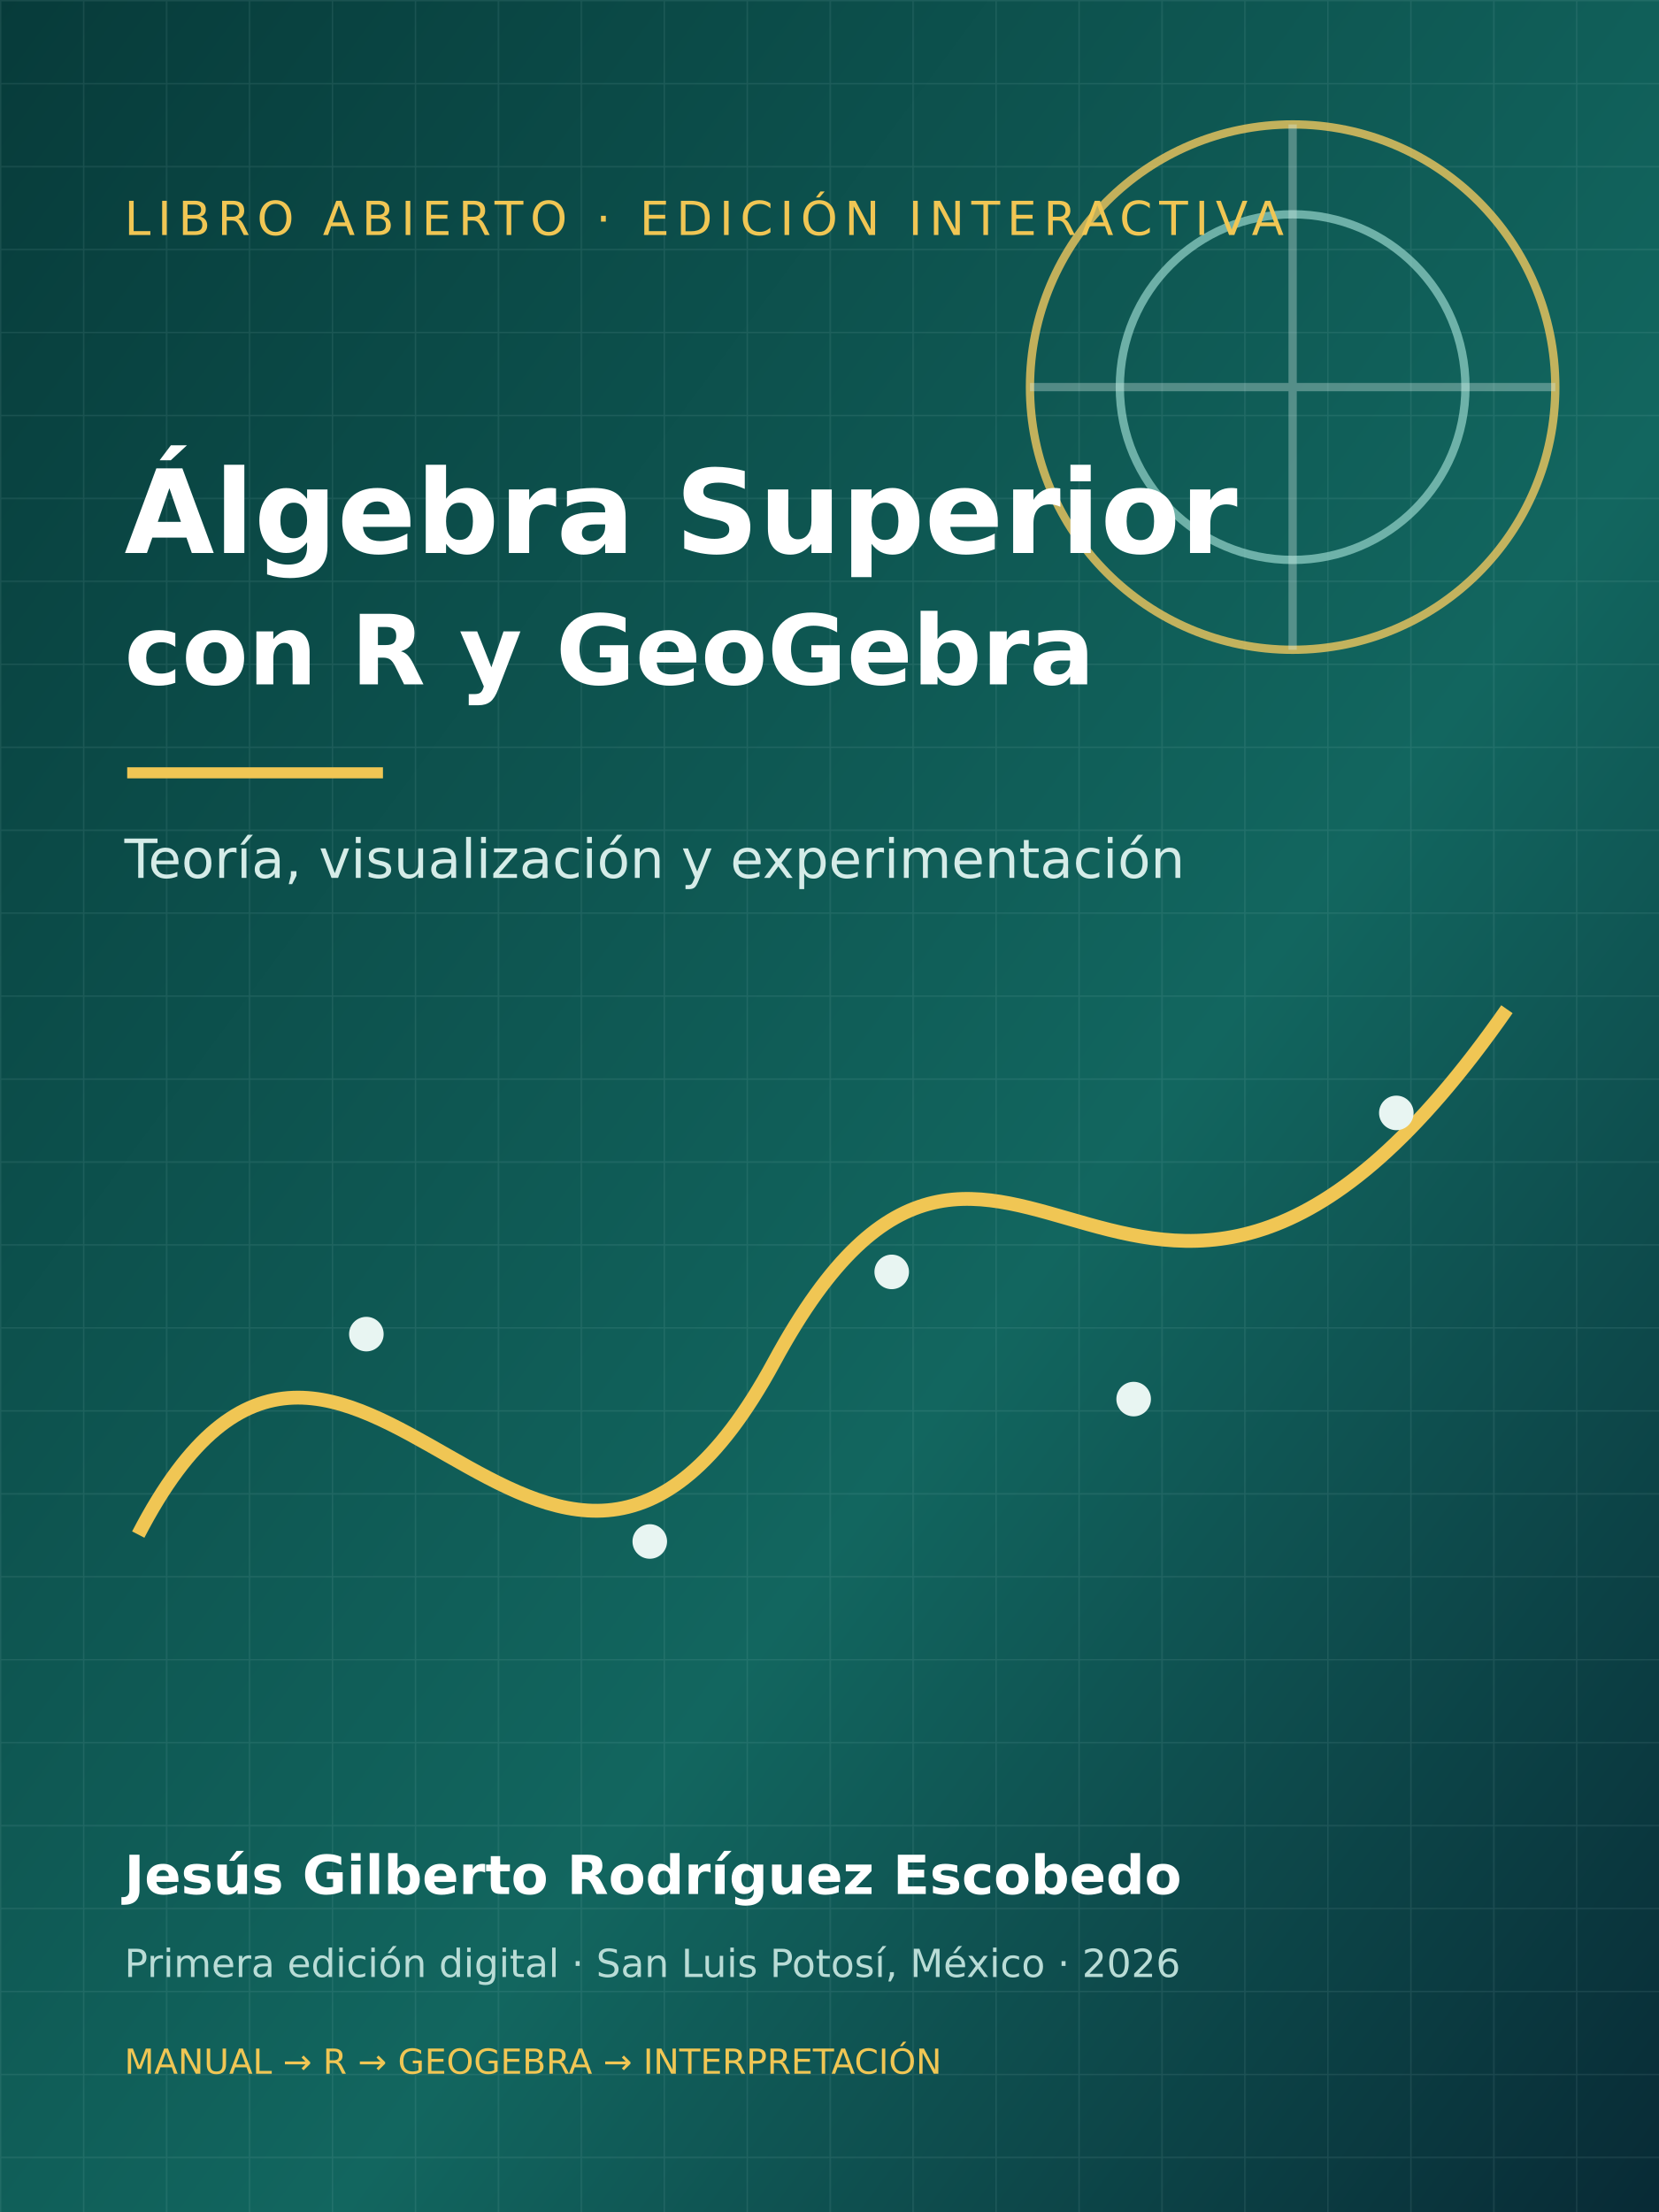
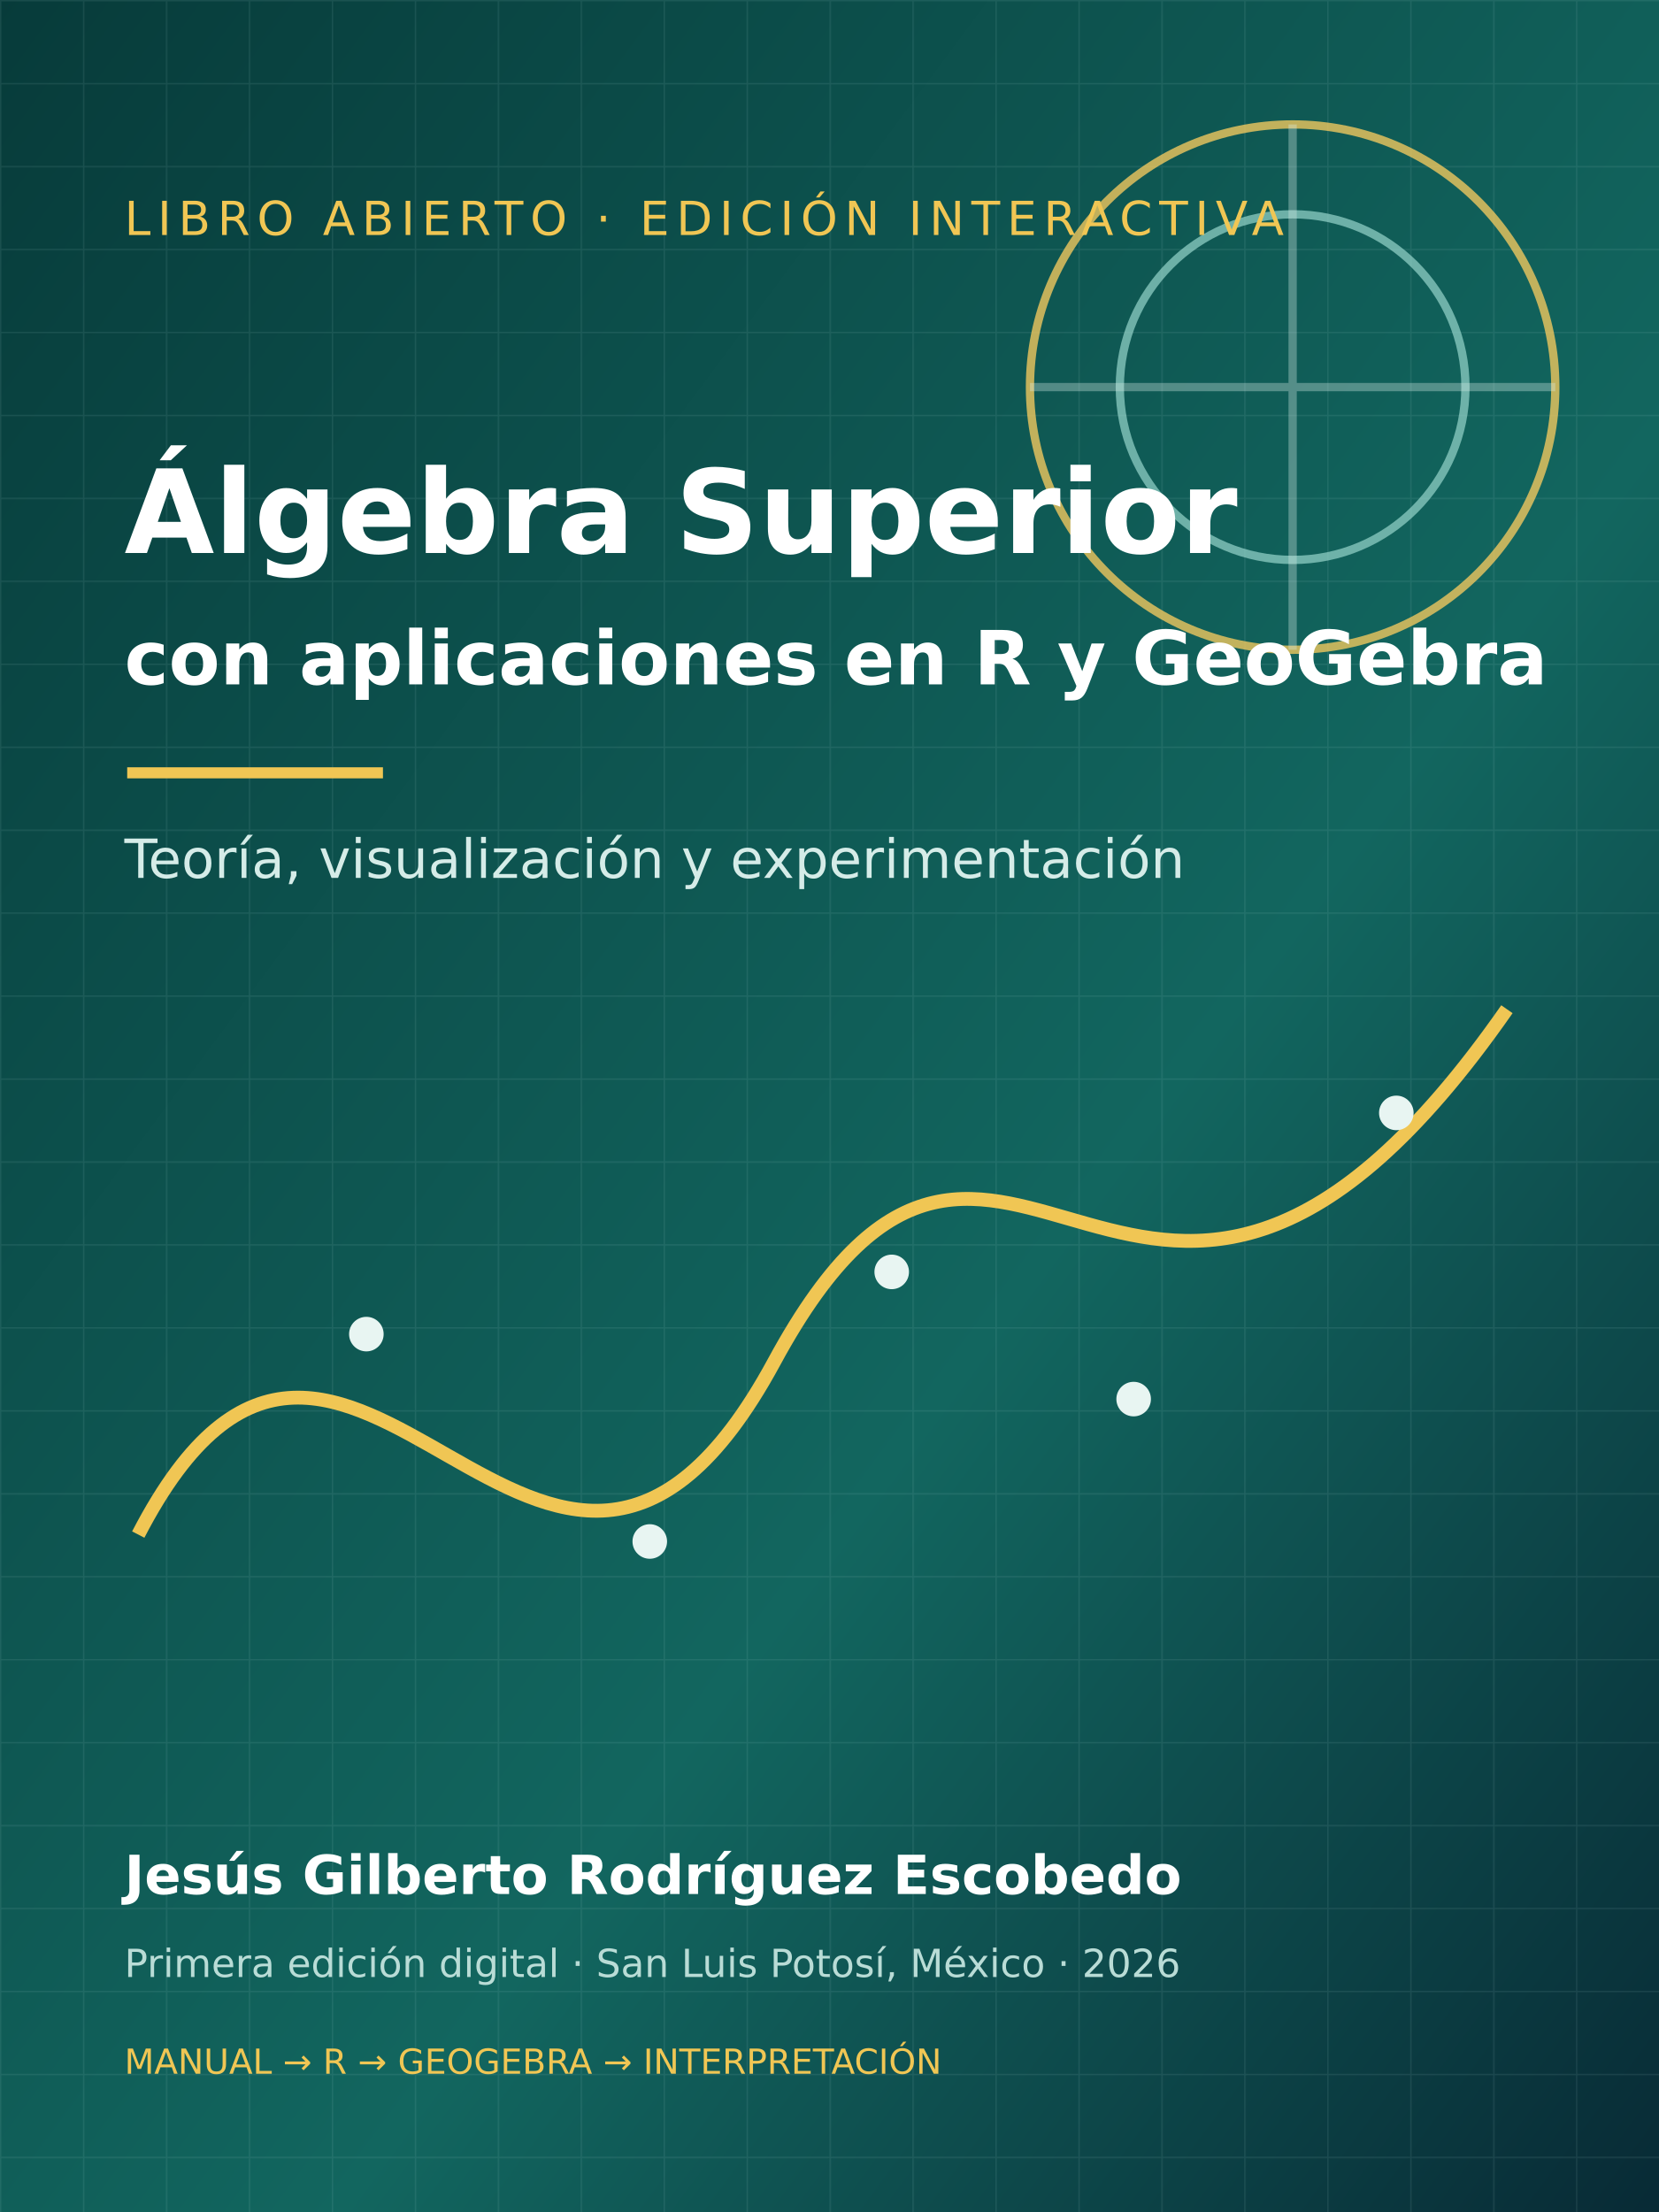
<svg xmlns="http://www.w3.org/2000/svg" width="1200" height="1600" viewBox="0 0 1200 1600">
  <defs>
    <linearGradient id="fondo" x1="0" y1="0" x2="1" y2="1">
      <stop offset="0" stop-color="#073b3a" />
      <stop offset=".6" stop-color="#12665f" />
      <stop offset="1" stop-color="#082a35" />
    </linearGradient>
    <pattern id="reticula" width="60" height="60" patternUnits="userSpaceOnUse">
      <path d="M60 0H0V60" fill="none" stroke="#b7e1dc" stroke-opacity=".10" stroke-width="2" />
    </pattern>
  </defs>
  <rect width="1200" height="1600" fill="url(#fondo)" />
  <rect width="1200" height="1600" fill="url(#reticula)" />
  <g fill="none" stroke-width="6">
    <circle cx="935" cy="280" r="190" stroke="#efc75e" opacity=".8" />
    <circle cx="935" cy="280" r="125" stroke="#96d4ca" opacity=".7" />
    <path d="M745 280h380M935 90v380" stroke="#d8ece9" opacity=".34" />
  </g>
  <path d="M100 1110 C250 820 395 1290 560 985 S825 1110 1090 730" fill="none" stroke="#f0c654" stroke-width="10" />
  <g fill="#e8f5f2" stroke="#e8f5f2">
    <circle cx="265" cy="965" r="12" />
    <circle cx="470" cy="1115" r="12" />
    <circle cx="645" cy="920" r="12" />
    <circle cx="820" cy="1012" r="12" />
    <circle cx="1010" cy="805" r="12" />
  </g>
  <text x="90" y="170" fill="#f0c654" font-family="DejaVu Sans, sans-serif" font-size="34" letter-spacing="5">LIBRO ABIERTO · EDICIÓN INTERACTIVA</text>
  <text x="90" y="400" fill="white" font-family="DejaVu Sans, sans-serif" font-size="84" font-weight="700">Álgebra Superior</text>
-   <text x="90" y="495" fill="white" font-family="DejaVu Sans, sans-serif" font-size="70" font-weight="700">con R y GeoGebra</text>
+   <text x="90" y="495" fill="white" font-family="DejaVu Sans, sans-serif" font-size="54" font-weight="700">con aplicaciones en R y GeoGebra</text>
  <rect x="92" y="555" width="185" height="8" fill="#f0c654" />
  <text x="90" y="635" fill="#d5ece8" font-family="DejaVu Sans, sans-serif" font-size="39">Teoría, visualización y experimentación</text>
  <text x="90" y="1370" fill="white" font-family="DejaVu Sans, sans-serif" font-size="39" font-weight="600">Jesús Gilberto Rodríguez Escobedo</text>
  <text x="90" y="1430" fill="#b9dcd6" font-family="DejaVu Sans, sans-serif" font-size="28">Primera edición digital · San Luis Potosí, México · 2026</text>
  <text x="90" y="1500" fill="#f0c654" font-family="DejaVu Sans, sans-serif" font-size="25">MANUAL → R → GEOGEBRA → INTERPRETACIÓN</text>
</svg>
